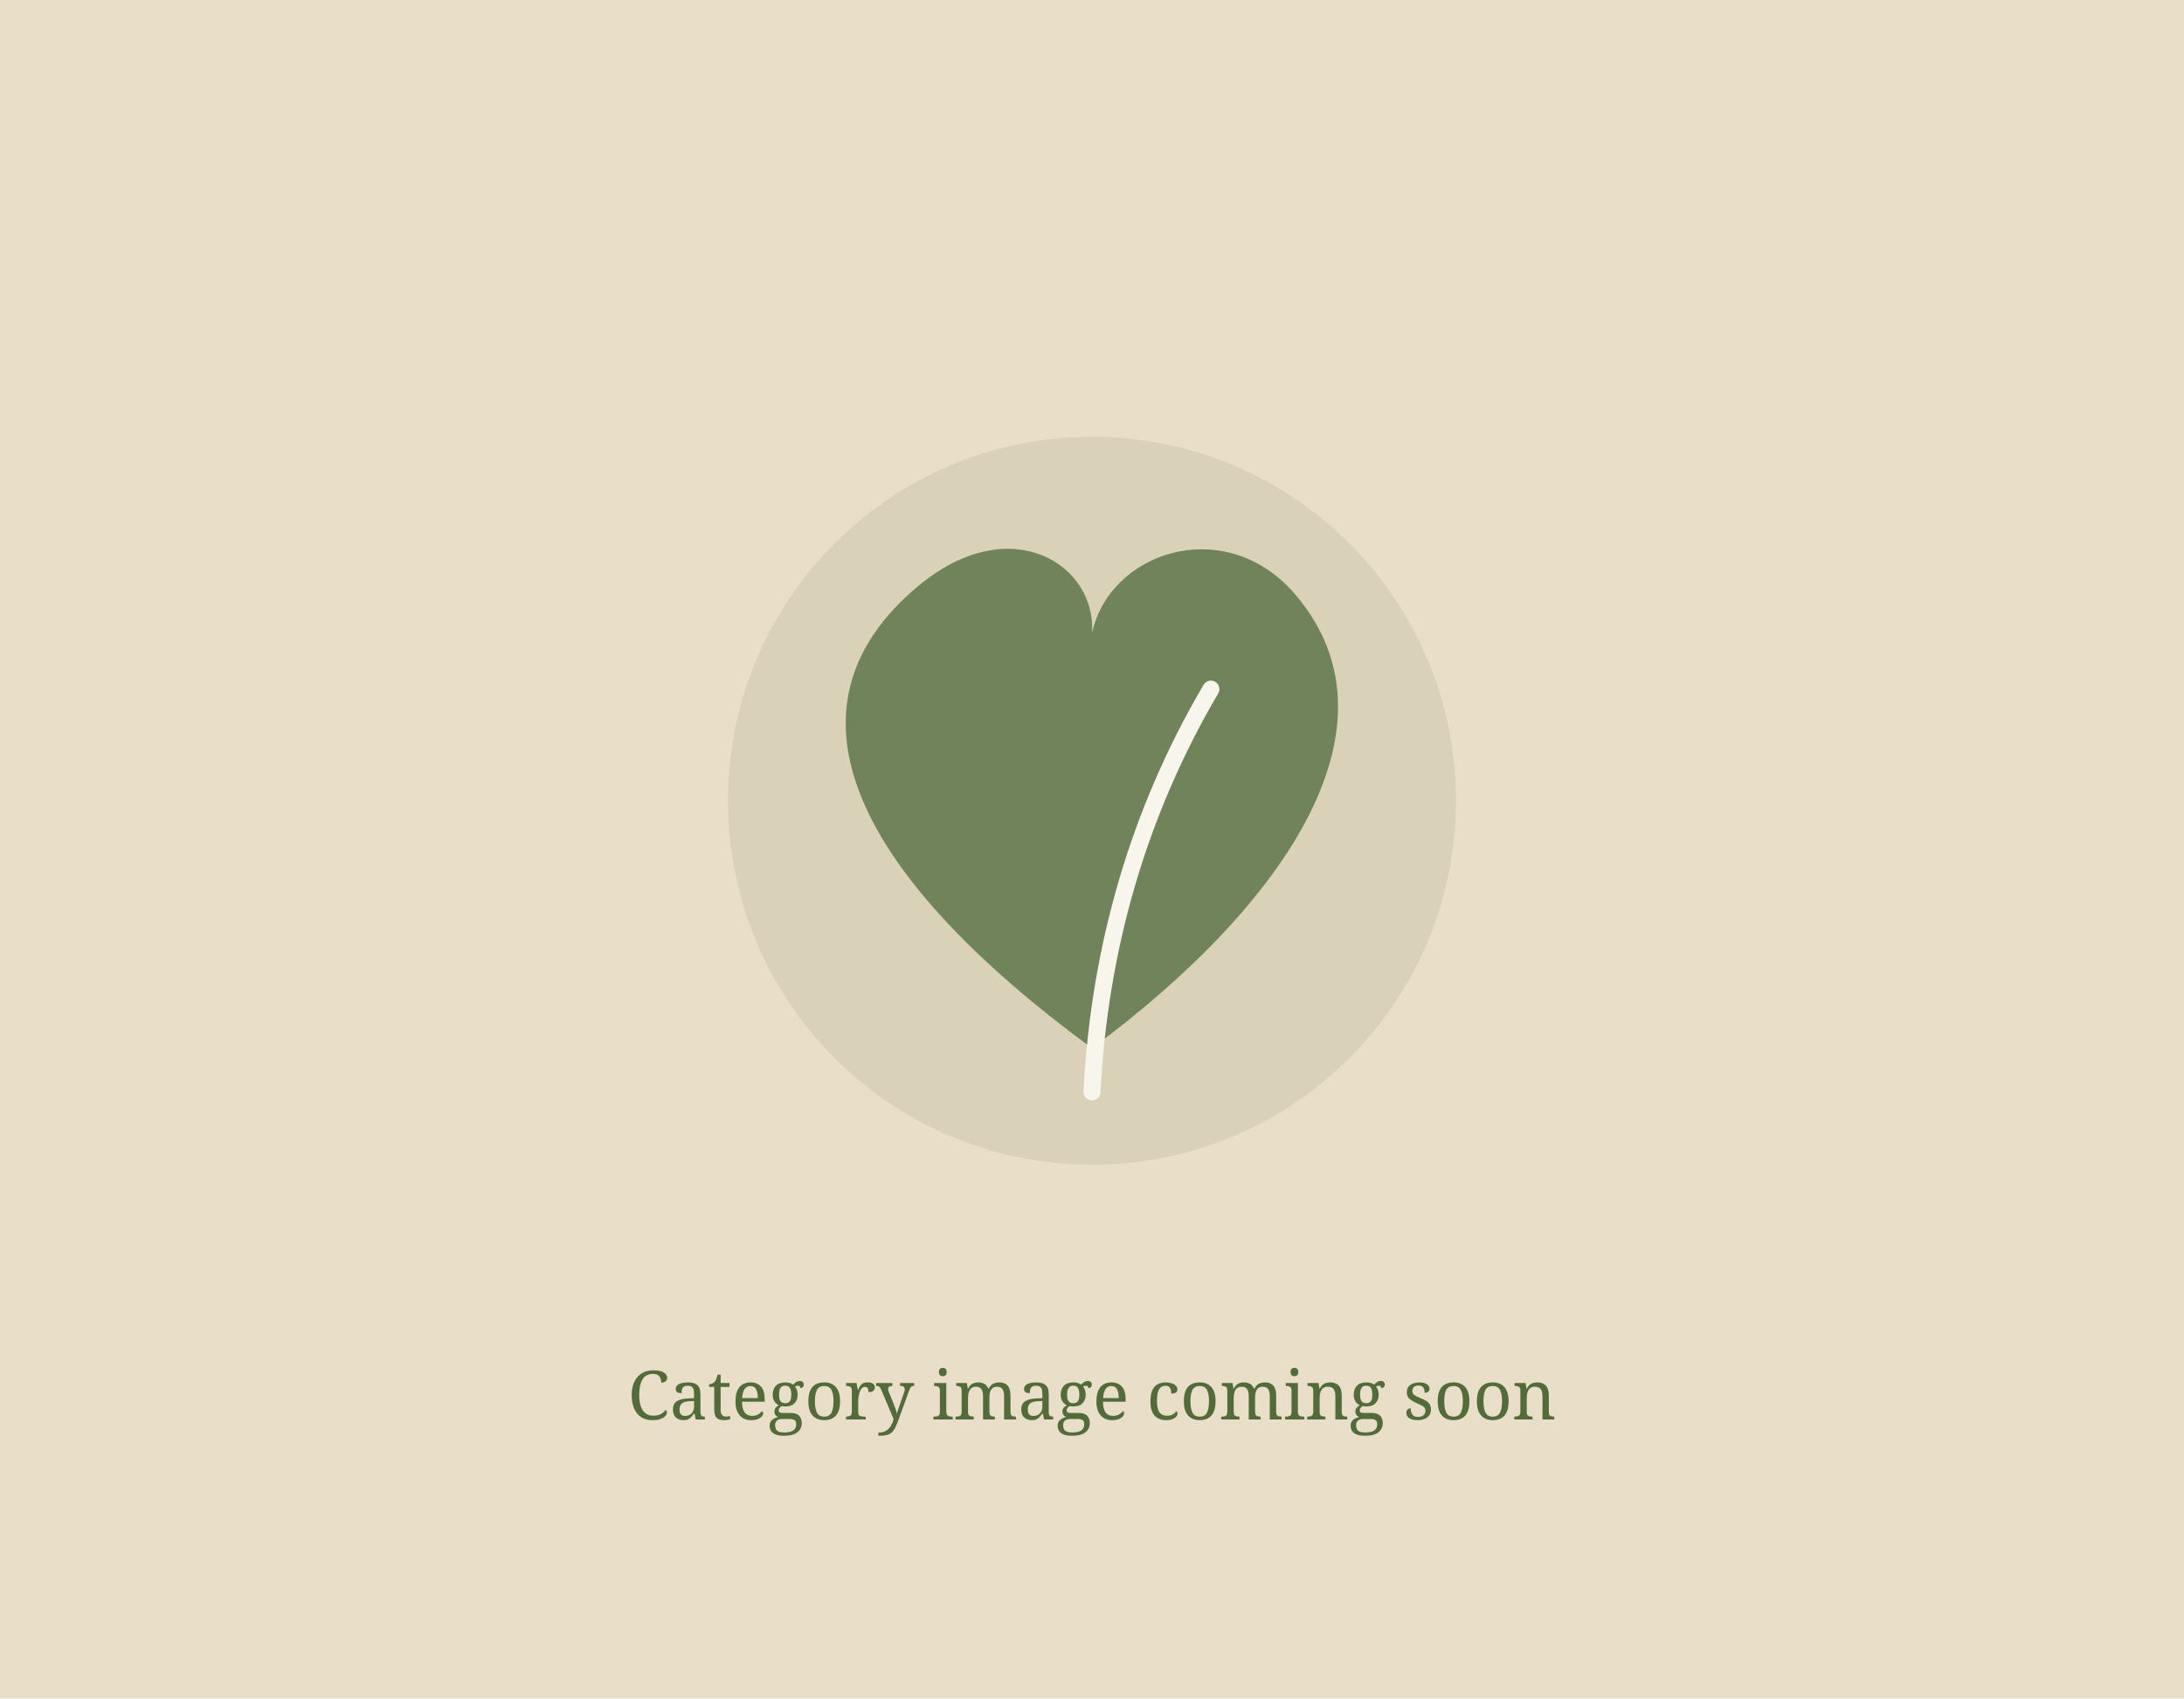
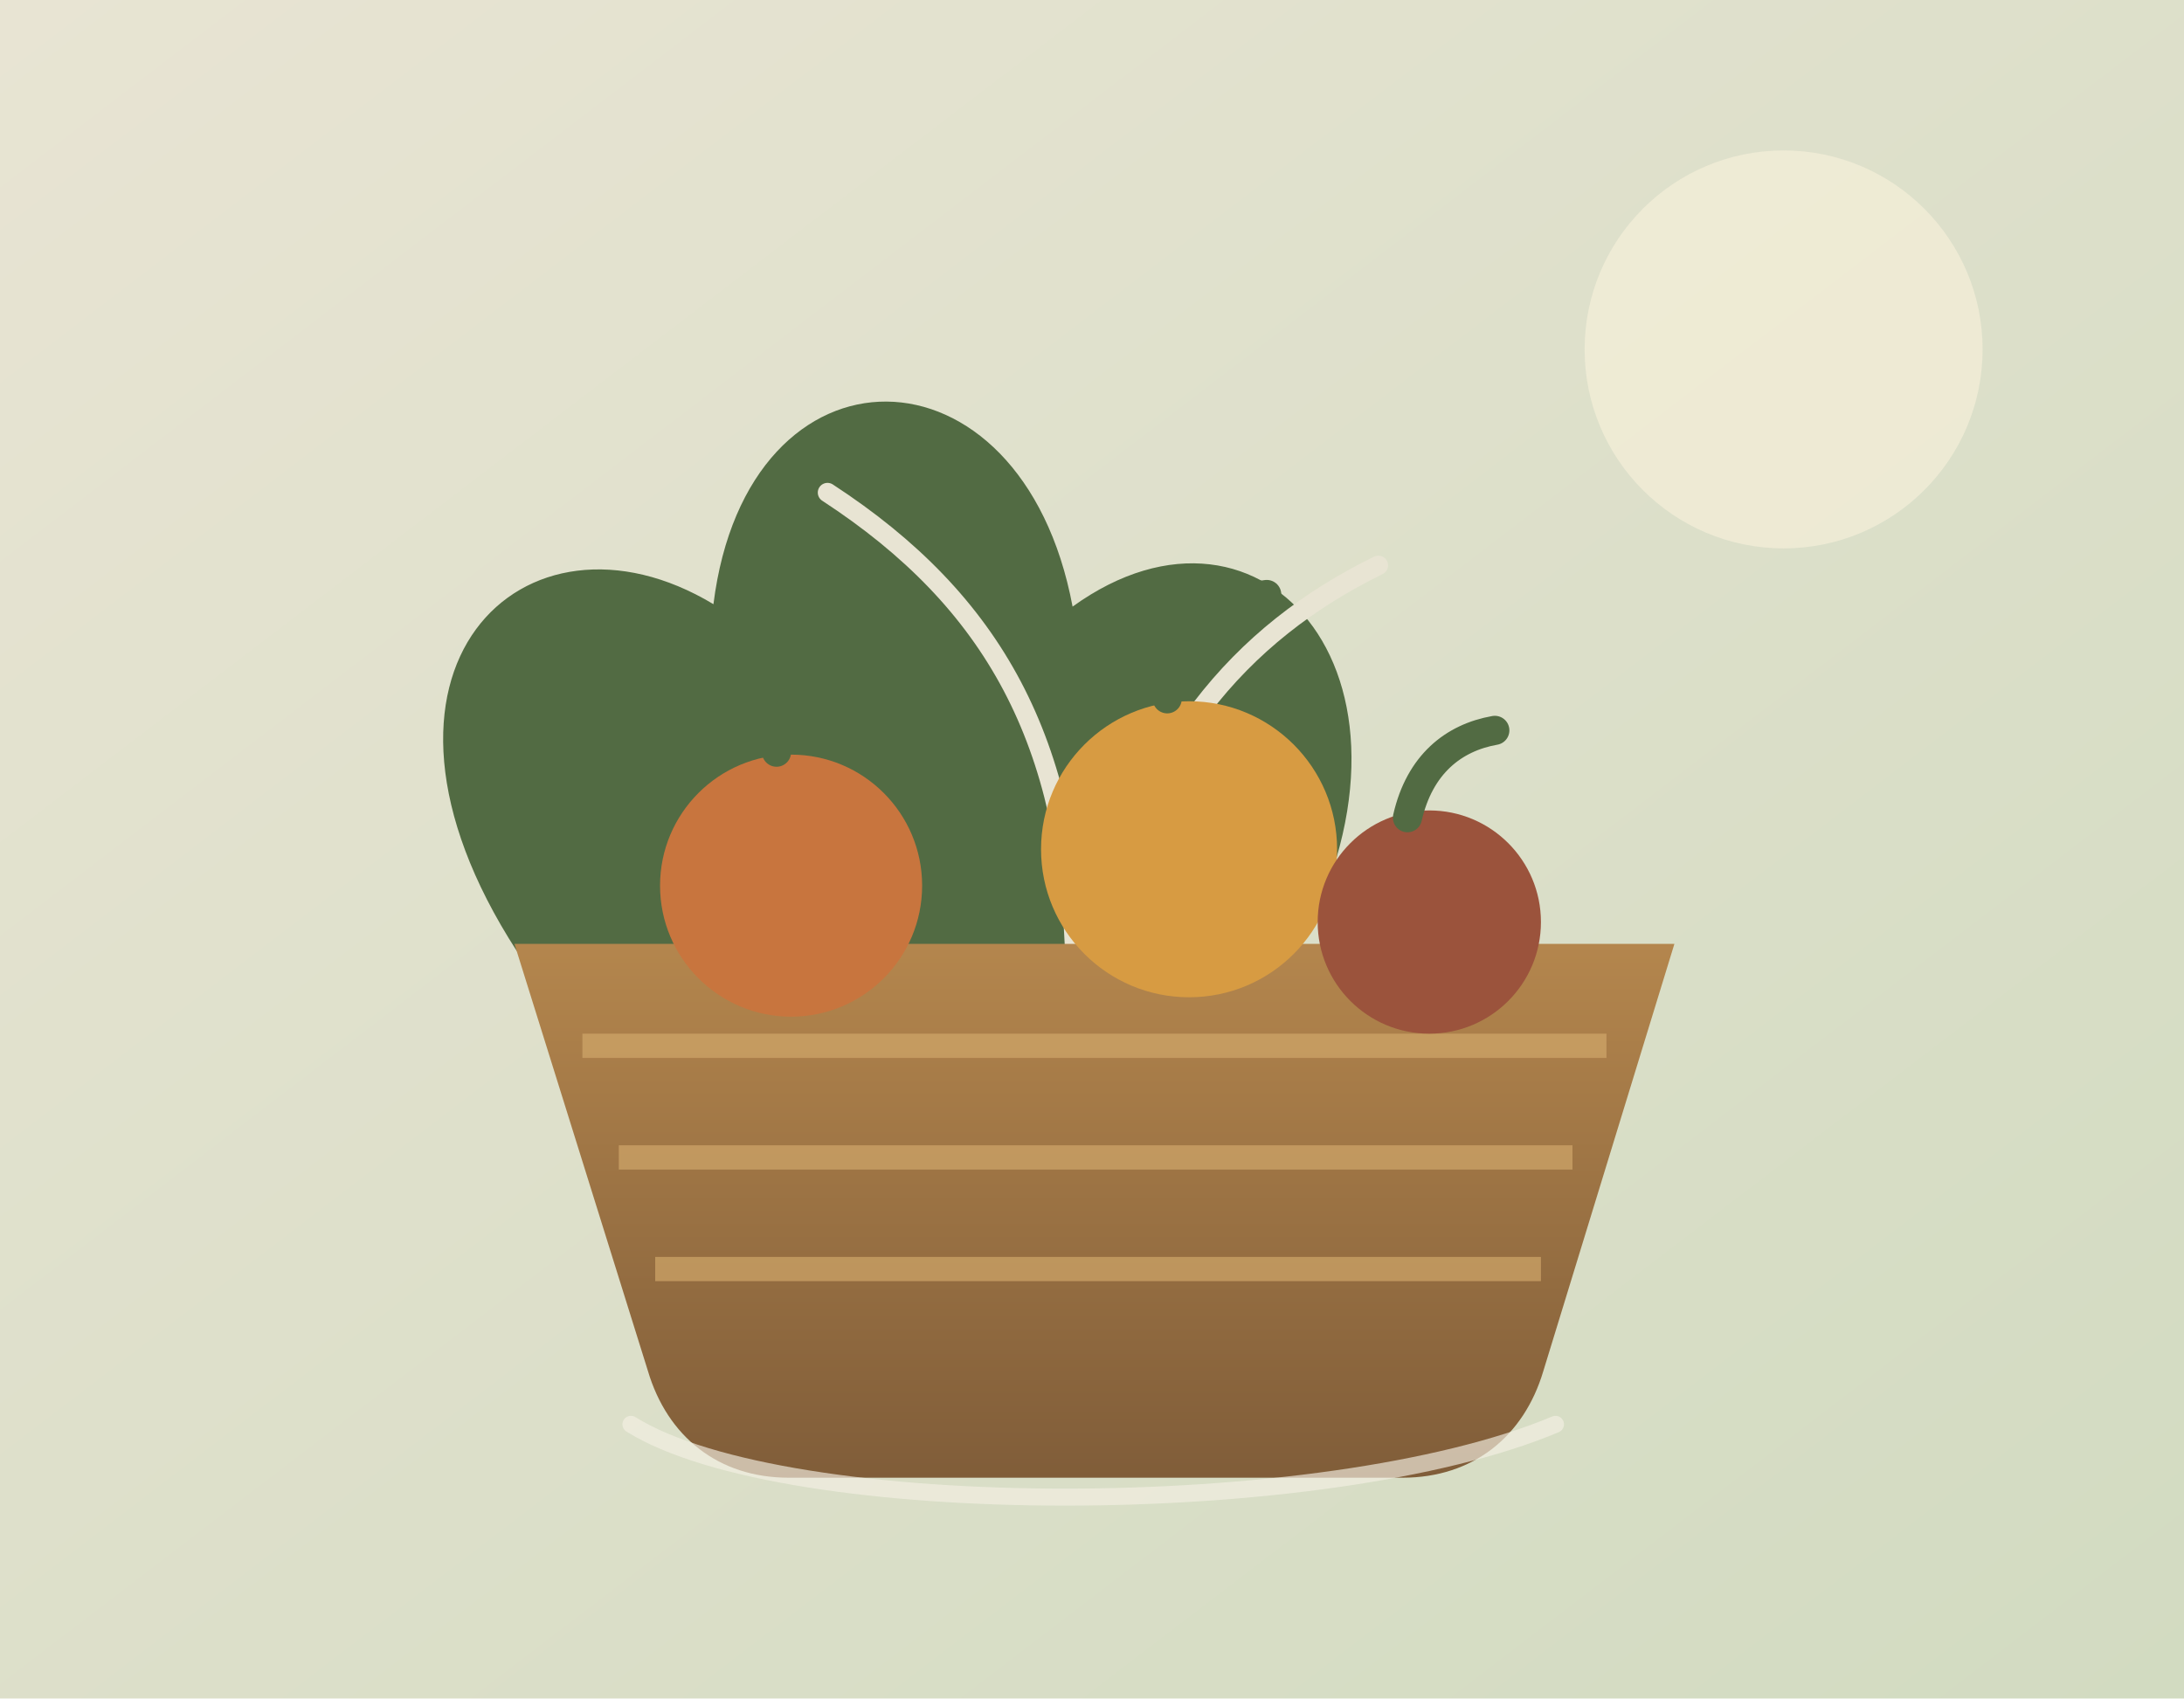
<svg xmlns="http://www.w3.org/2000/svg" viewBox="0 0 900 700" role="img" aria-labelledby="title">
-   <rect width="900" height="700" fill="#e9dfc9" />
-   <circle cx="450" cy="330" r="150" fill="#d9d2b9" />
-   <path d="M450 432c-94-69-134-139-71-191 38-31 73-8 71 20 7-33 53-49 82-18 49 54-1 129-82 189Z" fill="#71835b" />
-   <path d="M450 450c3-59 19-115 49-166" fill="none" stroke="#f8f5ec" stroke-width="7" stroke-linecap="round" />
-   <text x="450" y="585" fill="#536b3b" font-family="Georgia,serif" font-size="28" text-anchor="middle">Category image coming soon</text>
+   <defs>
+     <linearGradient id="bg" x2="1" y2="1">
+       <stop stop-color="#e8e4d3" />
+       <stop offset="1" stop-color="#d2dbc1" />
+     </linearGradient>
+     <linearGradient id="basket" x2="0" y2="1">
+       <stop stop-color="#b4864d" />
+       <stop offset="1" stop-color="#805d39" />
+     </linearGradient>
+   </defs>
+   <rect width="900" height="700" fill="url(#bg)" />
+   <circle cx="735" cy="144" r="82" fill="#f5efd9" opacity=".7" />
+   <path d="M213 392c-75-116 3-190 81-143 14-112 127-111 148 1 79-57 155 31 91 145" fill="#526b43" />
+   <path d="M443 397c-2-91-33-149-102-194M450 394c20-86 61-133 118-161" fill="none" stroke="#e8e4d3" stroke-width="8" stroke-linecap="round" />
+   <path d="M212 389h478l-54 176c-8 27-29 44-58 44H325c-29 0-50-17-58-44Z" fill="url(#basket)" />
+   <path d="M240 431h422M255 477h393M270 523h365" fill="none" stroke="#d0a66a" stroke-width="10" opacity=".7" />
+   <circle cx="326" cy="365" r="54" fill="#c8753e" />
+   <circle cx="490" cy="350" r="61" fill="#d79b42" />
+   <circle cx="589" cy="380" r="46" fill="#9b533c" />
+   <path d="M320 310c3-24 19-38 38-42M481 288c4-26 19-40 41-43M580 337c5-22 19-33 36-36" fill="none" stroke="#526b43" stroke-width="12" stroke-linecap="round" />
+   <path d="M260 587c64 40 286 40 381 0" fill="none" stroke="#f4f0e4" stroke-width="7" opacity=".65" stroke-linecap="round" />
</svg>
